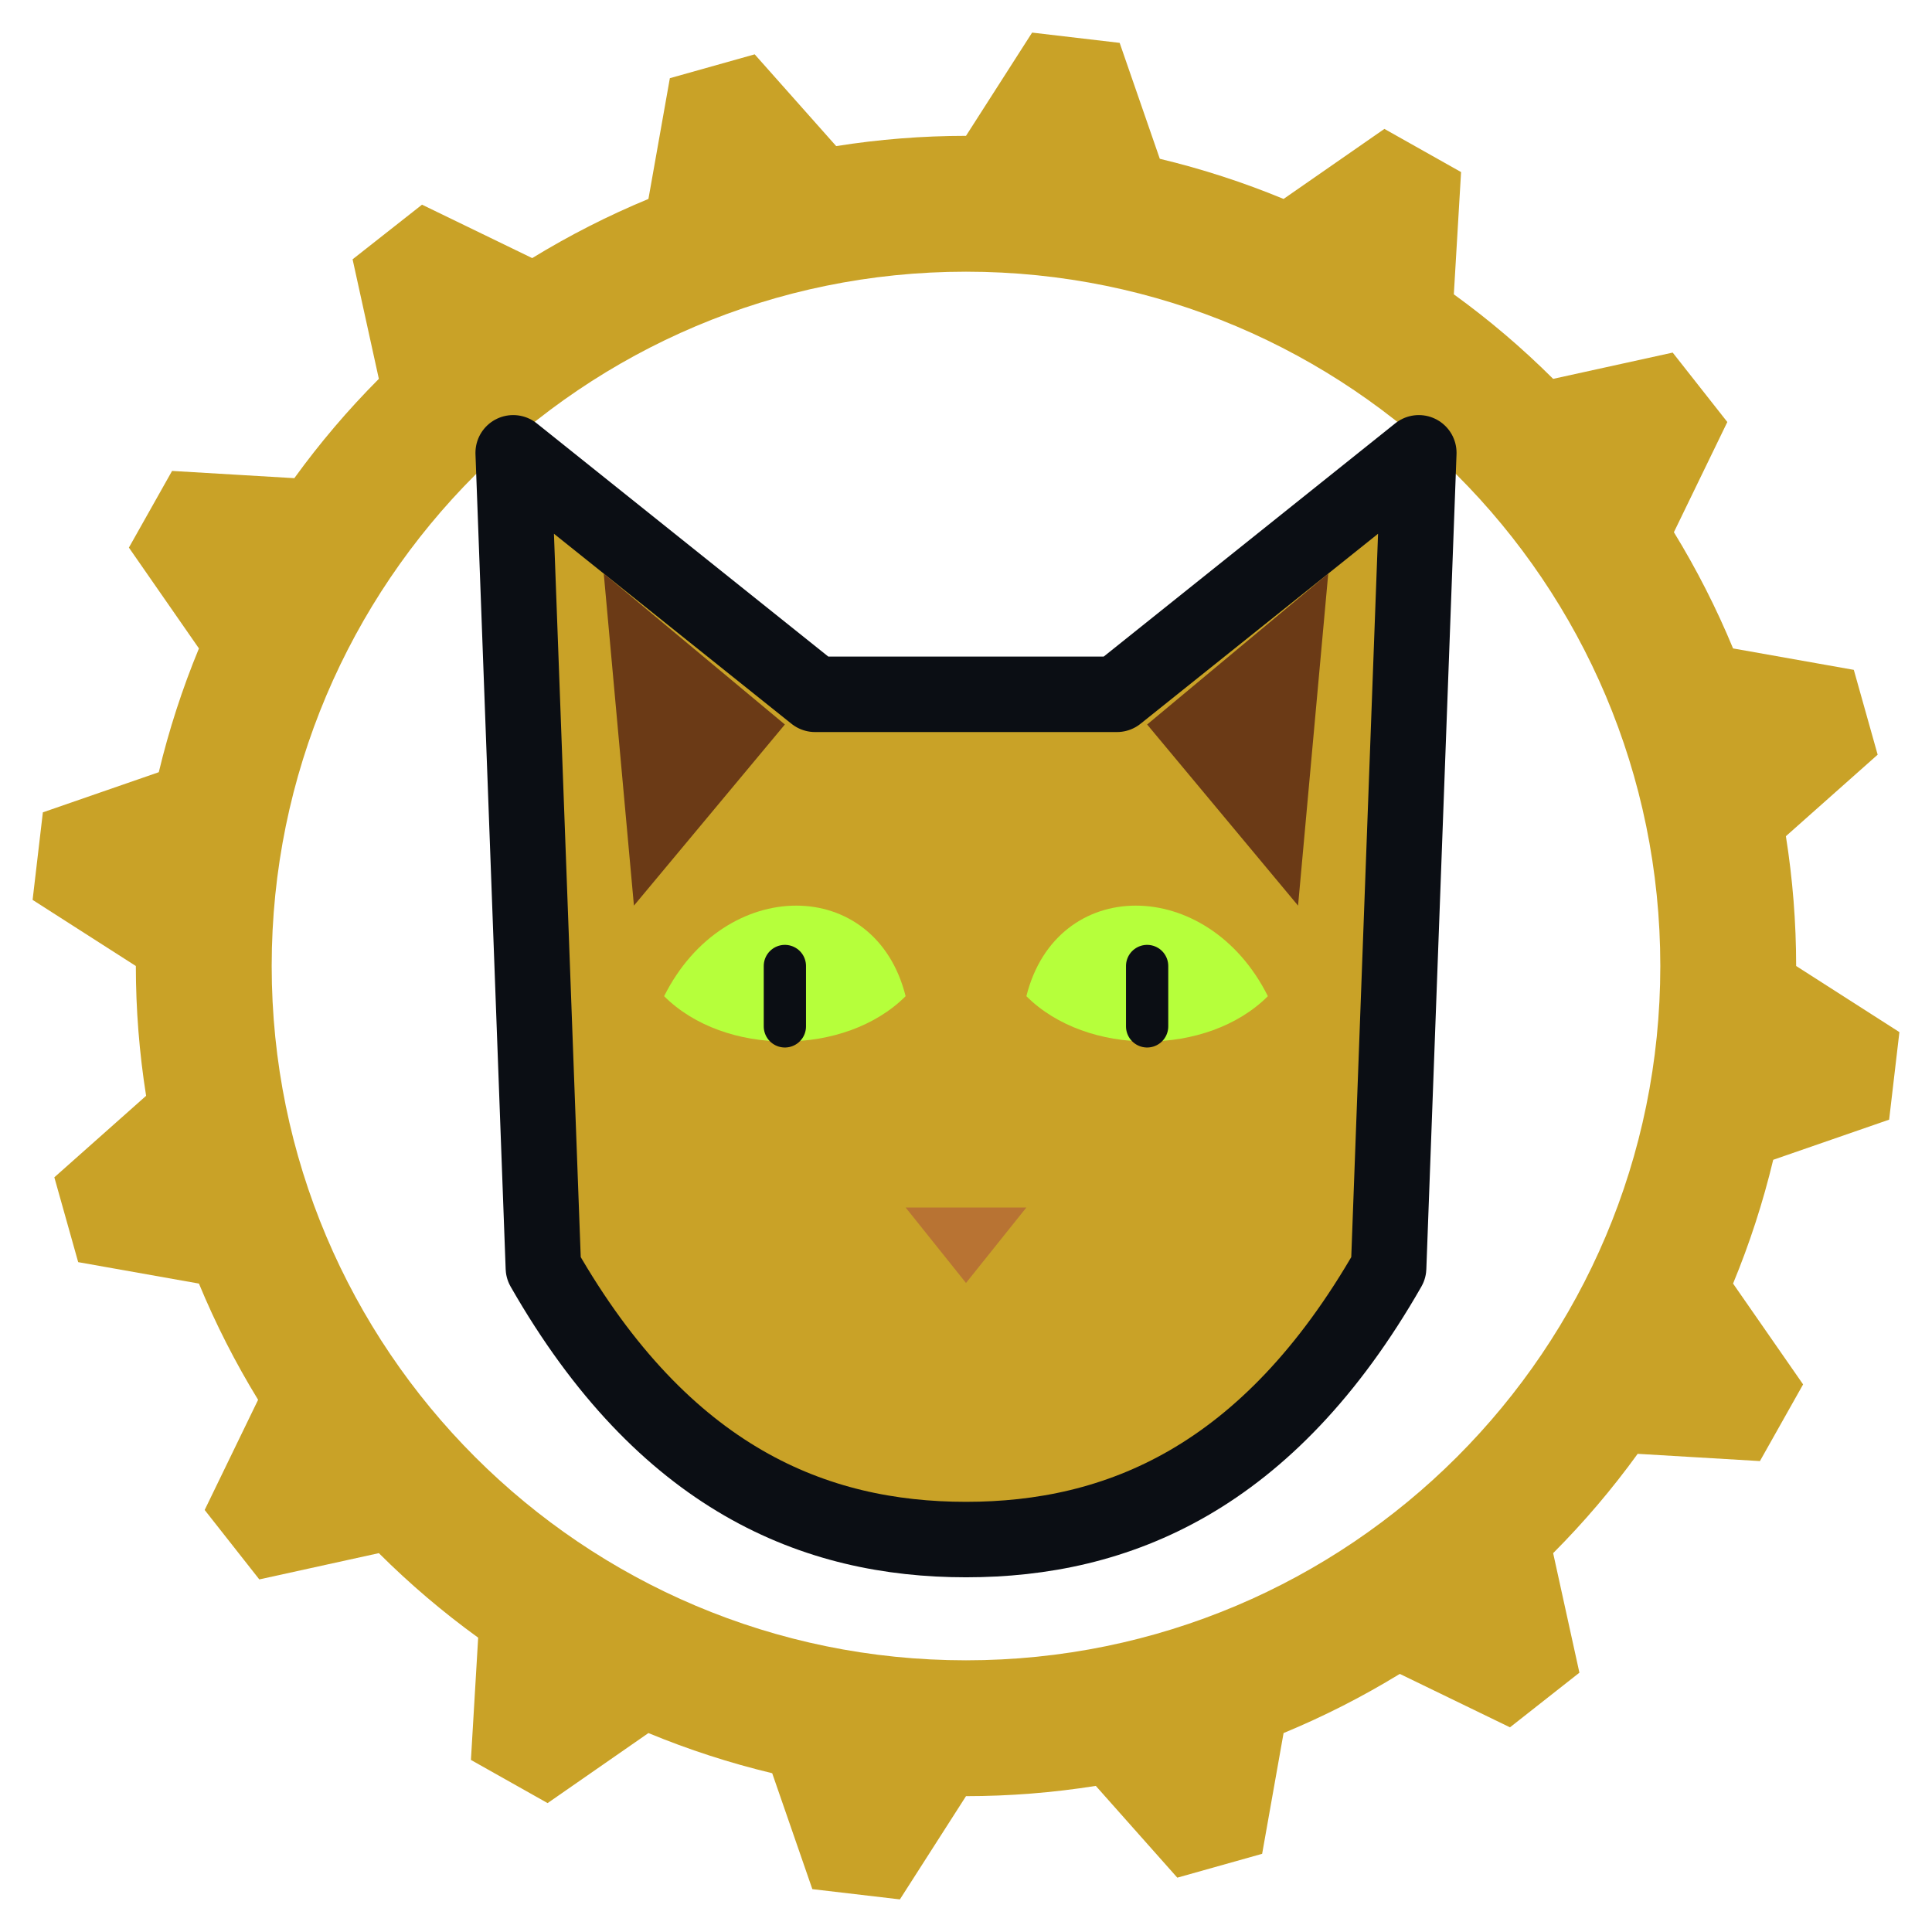
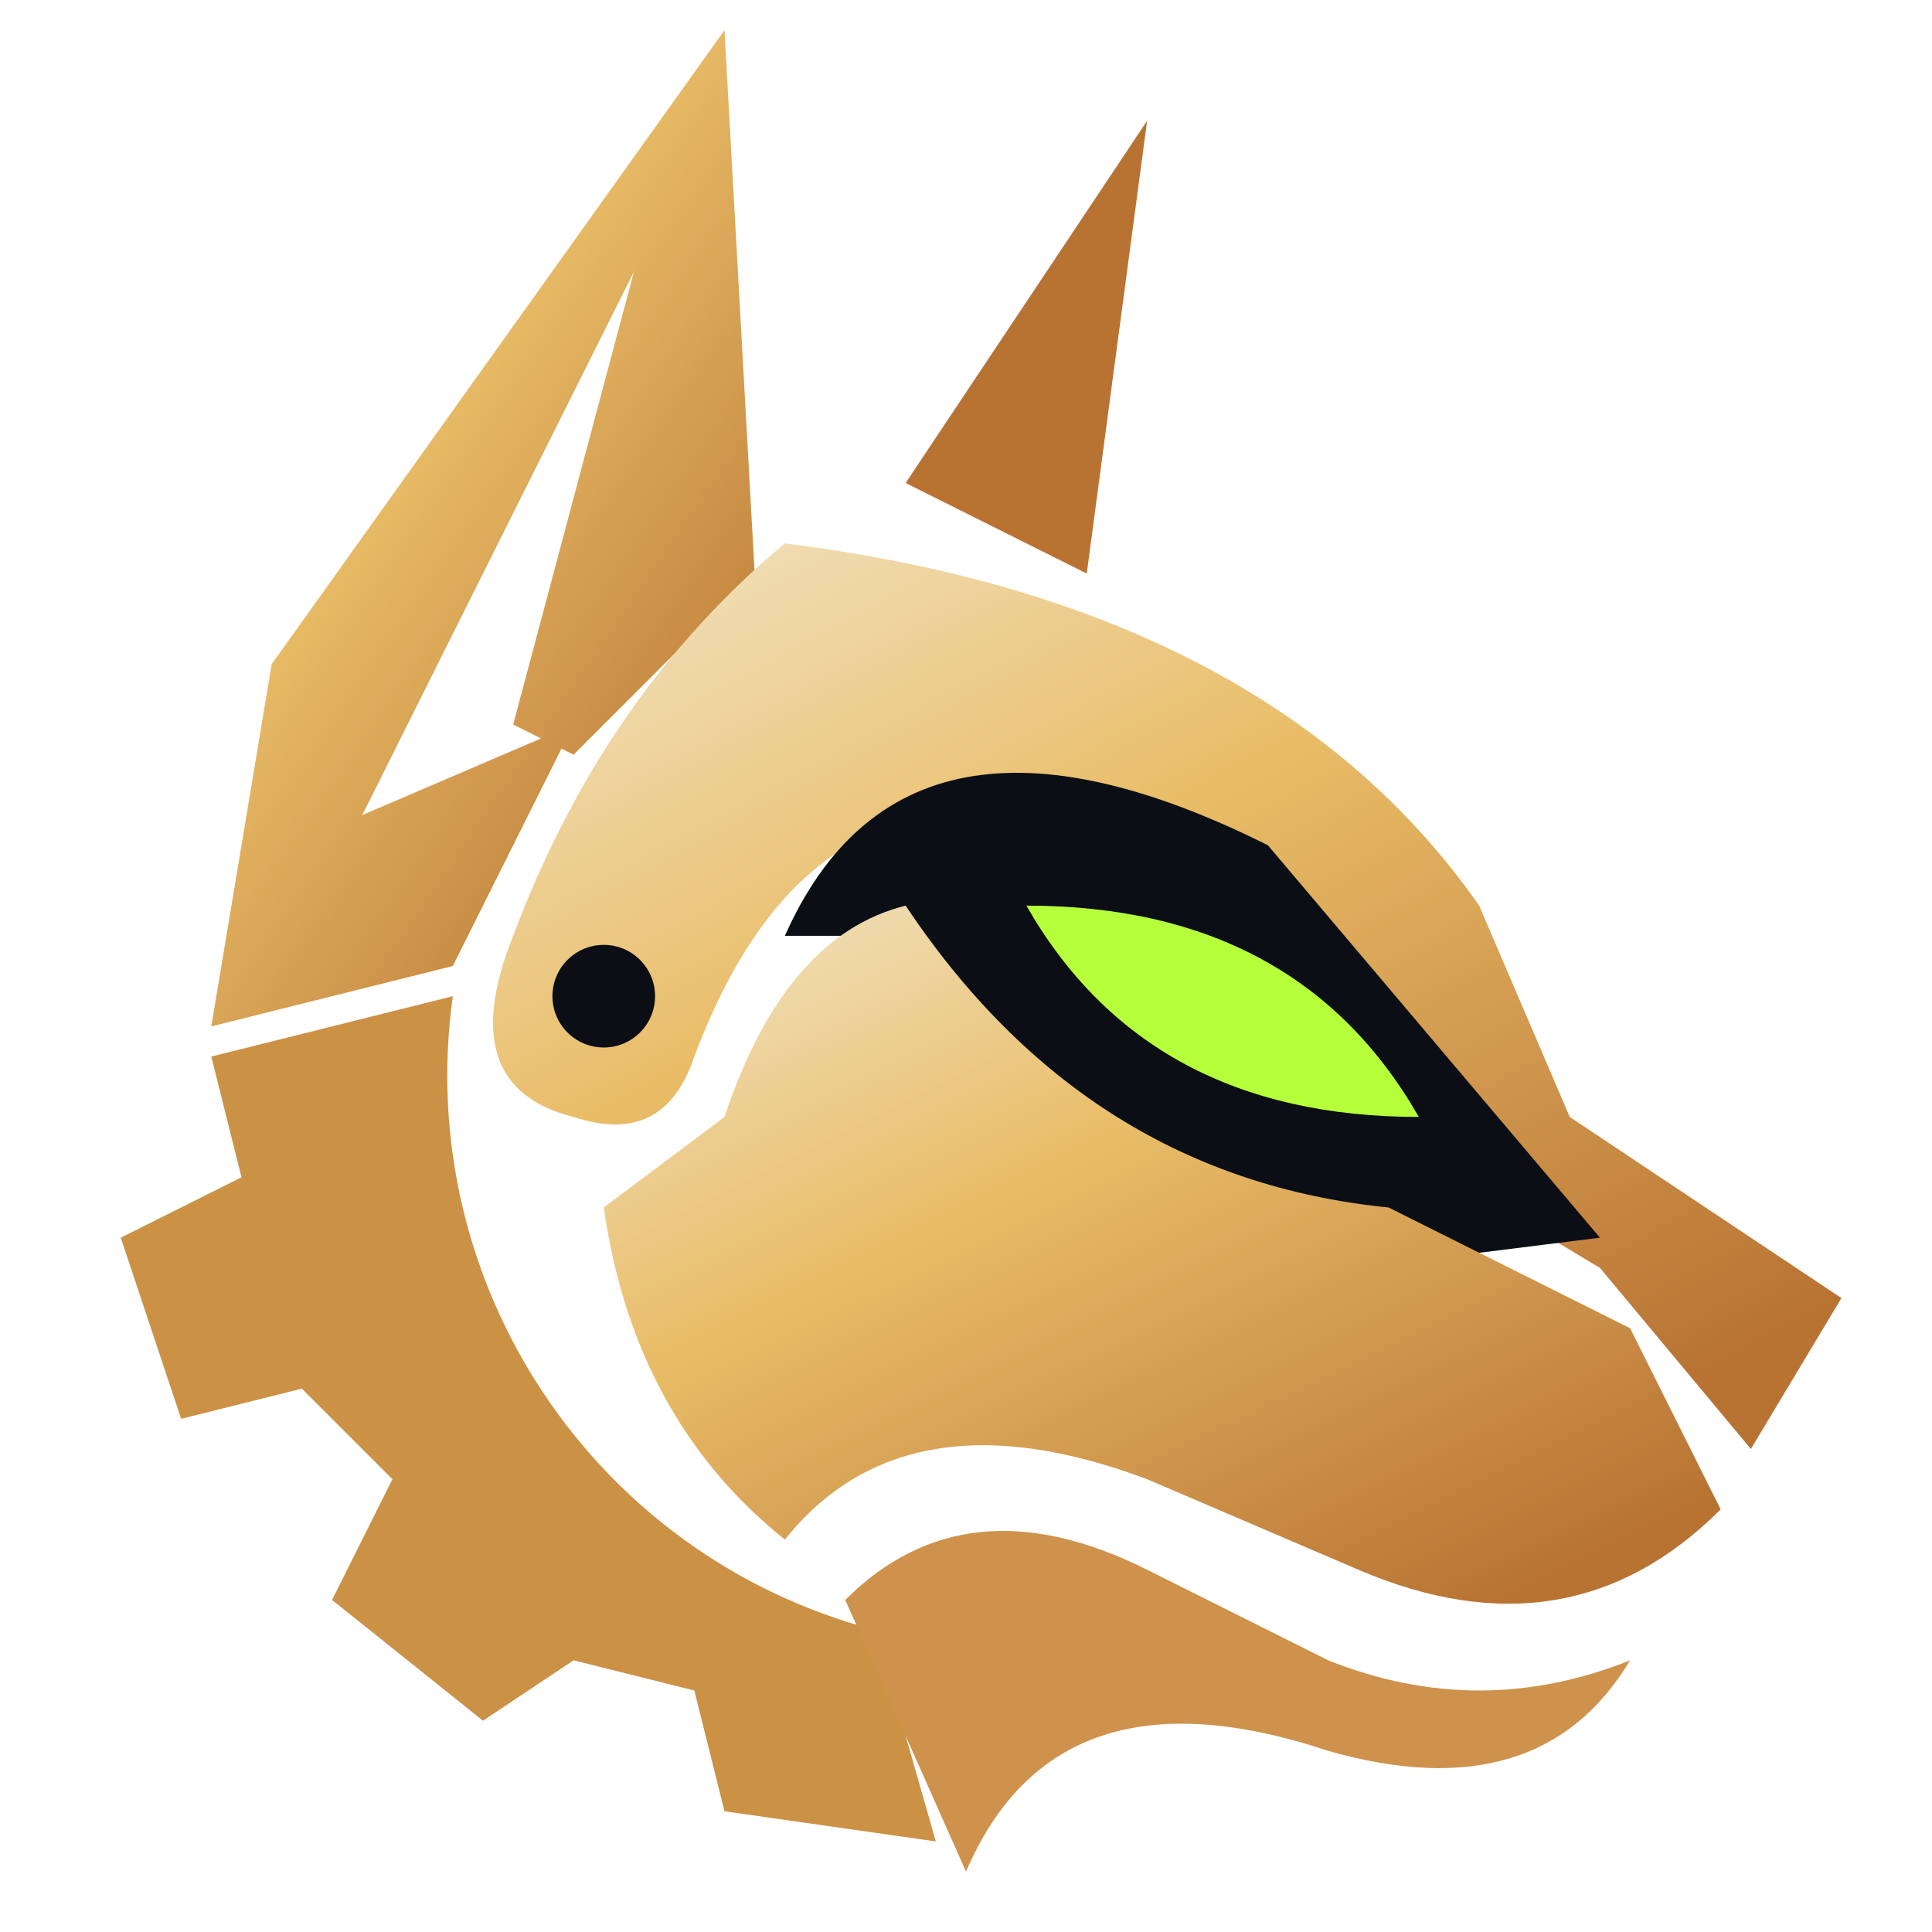
- <svg xmlns="http://www.w3.org/2000/svg" viewBox="0 0 64 64">
-   <path d="M32 4.5L34.19 1.08L37.09 1.42L38.42 5.26A27.5 27.5 0 0 1 42.52 6.59L42.52 6.59L45.86 4.27L48.4 5.7L48.16 9.75A27.5 27.5 0 0 1 51.45 12.55L51.45 12.55L55.41 11.68L57.22 13.98L55.45 17.63A27.5 27.5 0 0 1 57.41 21.48L57.41 21.48L61.41 22.19L62.2 25L59.16 27.7A27.5 27.5 0 0 1 59.5 32L59.5 32L62.92 34.19L62.58 37.09L58.74 38.42A27.5 27.5 0 0 1 57.41 42.52L57.41 42.52L59.73 45.86L58.3 48.4L54.25 48.16A27.5 27.5 0 0 1 51.45 51.45L51.45 51.45L52.32 55.41L50.02 57.22L46.37 55.45A27.5 27.5 0 0 1 42.52 57.41L42.52 57.41L41.81 61.41L39 62.2L36.3 59.16A27.5 27.5 0 0 1 32 59.5L32 59.5L29.81 62.92L26.91 62.58L25.58 58.74A27.5 27.5 0 0 1 21.48 57.41L21.48 57.41L18.14 59.73L15.6 58.3L15.84 54.25A27.5 27.5 0 0 1 12.55 51.45L12.55 51.45L8.59 52.32L6.78 50.02L8.55 46.37A27.5 27.5 0 0 1 6.59 42.52L6.59 42.52L2.59 41.81L1.8 39L4.84 36.3A27.5 27.5 0 0 1 4.5 32L4.5 32L1.08 29.81L1.42 26.91L5.26 25.58A27.5 27.5 0 0 1 6.59 21.48L6.59 21.48L4.27 18.14L5.7 15.6L9.75 15.84A27.5 27.5 0 0 1 12.55 12.55L12.55 12.55L11.68 8.59L13.98 6.78L17.63 8.55A27.5 27.5 0 0 1 21.48 6.59L21.48 6.59L22.19 2.59L25 1.8L27.7 4.84A27.5 27.5 0 0 1 32 4.5ZM55 32A23 23 0 1 0 9 32A23 23 0 1 0 55 32Z" fill="#c9a227" fill-rule="evenodd" />
-   <path d="M18 42L17 15L27 23H37L47 15L46 42C42 49 37 51 32 51C27 51 22 49 18 42Z" fill="#c9a227" stroke="#0b0e14" stroke-width="2.5" stroke-linejoin="round" />
-   <path d="M20 19L26 24L21 30Z M44 19L38 24L43 30Z" fill="#6b3a16" />
-   <path d="M22 33C24 29 29 29 30 33C28 35 24 35 22 33Z M42 33C40 29 35 29 34 33C36 35 40 35 42 33Z" fill="#b6ff3b" />
-   <path d="M26 32V34 M38 32V34" stroke="#0b0e14" stroke-width="1.4" stroke-linecap="round" />
-   <path d="M30 40H34L32 42.5Z" fill="#b87333" />
+ <svg xmlns="http://www.w3.org/2000/svg" viewBox="0 0 64 64" width="64" height="64">
+   <defs>
+     <linearGradient id="acidcat-brass" x1="0" y1="0" x2="0.8" y2="1" gradientUnits="objectBoundingBox">
+       <stop stop-color="#f2e6c9" />
+       <stop offset=".42" stop-color="#e9bd68" />
+       <stop offset="1" stop-color="#b87333" />
+     </linearGradient>
+   </defs>
+   <path fill="#b87333" d="M30 16 38 4 36 19Z" />
+   <path fill="url(#acidcat-brass)" d="m7 34 2-12L24 1l1 18-6 6-2-1 4-15-9 18 7-3-4 8Z" />
+   <path fill="#cb9145" d="m7 35 8-2a19 19 0 0 0 14 21l2 7-7-1-1-4-4-1-3 2-5-4 2-4-3-3-4 1-2-6 4-2Z" />
+   <path fill="url(#acidcat-brass)" d="M17 31q3-8 9-13 16 2 23 12l3 7 9 6-3 5-5-6-5-3q-6-12-16-12-6 0-9 8-1 3-4 2-4-1-2-6Z" />
+   <circle cx="20" cy="33" r="1.7" fill="#0b0e14" />
+   <path fill="#0b0e14" d="M26 31q4-9 16-3l11 13-8 1q-12-4-15-11Z" />
+   <path fill="#b6ff3b" d="M34 30q9 0 13 7-9 0-13-7Z" />
+   <path fill="url(#acidcat-brass)" d="M24 37q2-6 6-7 6 9 16 10l8 4 3 6q-5 5-12 2l-7-3q-8-3-12 2-5-4-6-11Z" />
+   <path fill="#ce924c" d="M28 53q4-4 10-1l6 3q5 2 10 0-3 5-10 3-9-3-12 4Z" />
</svg>
